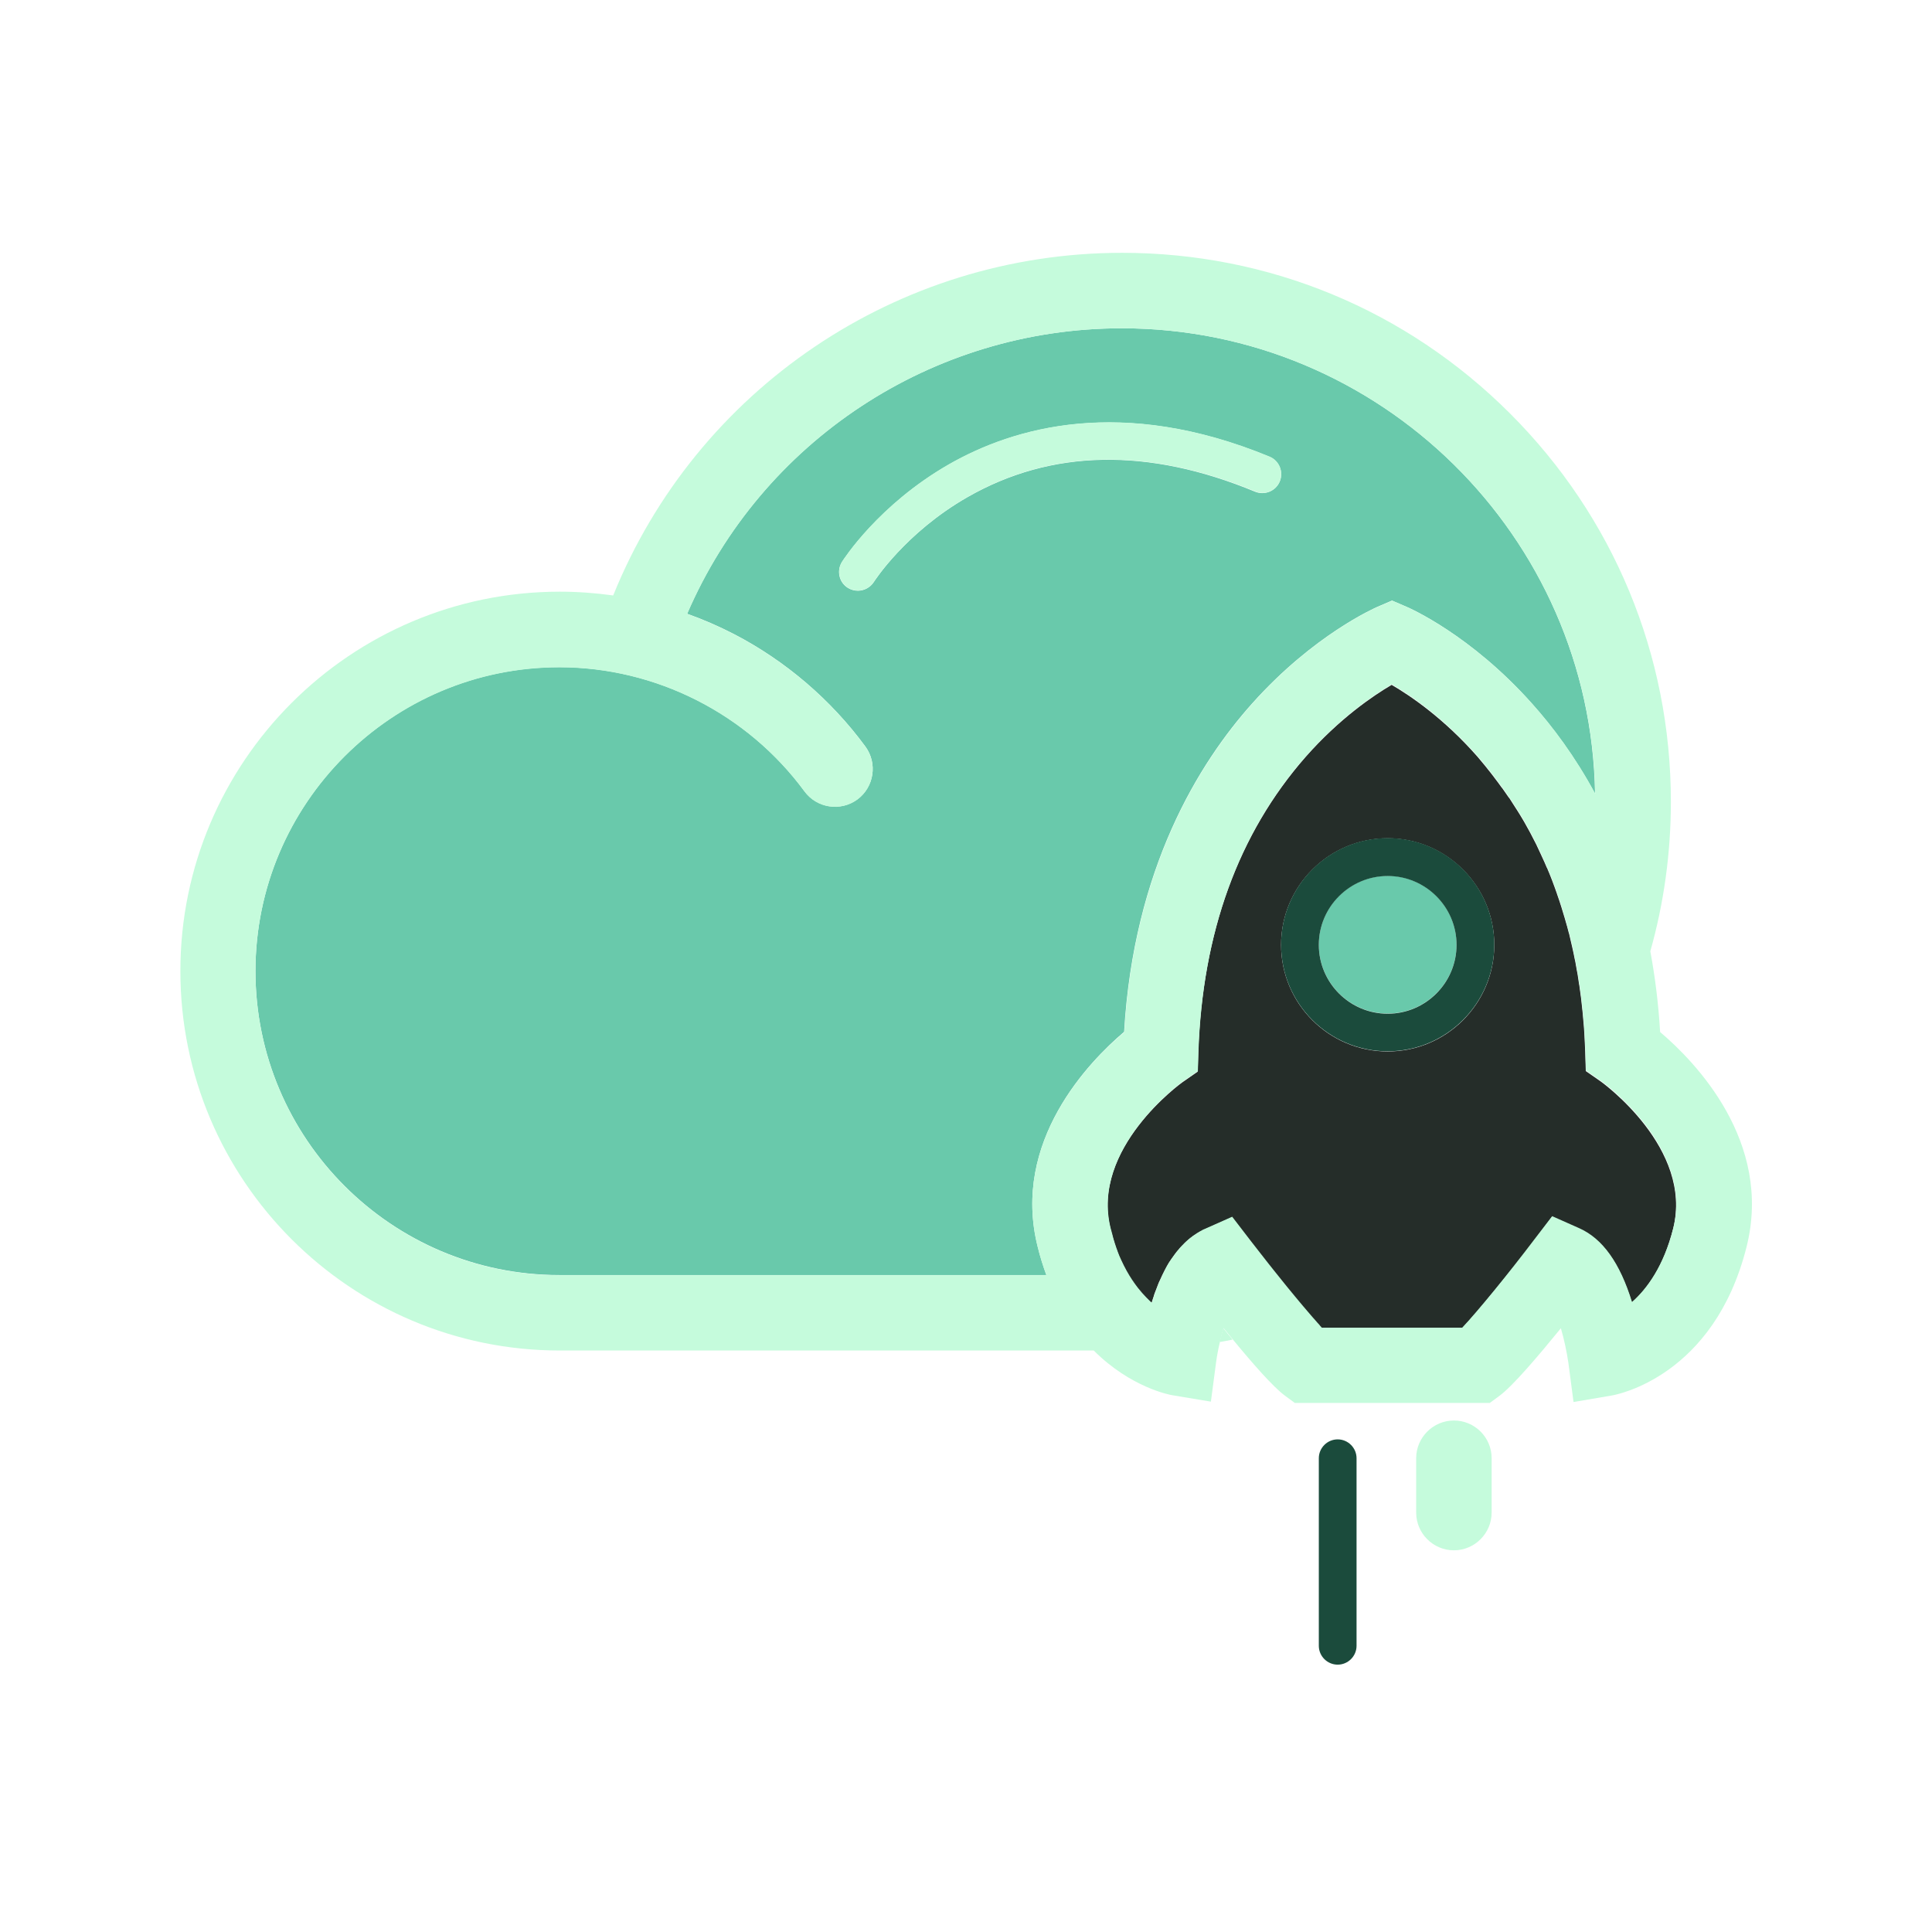
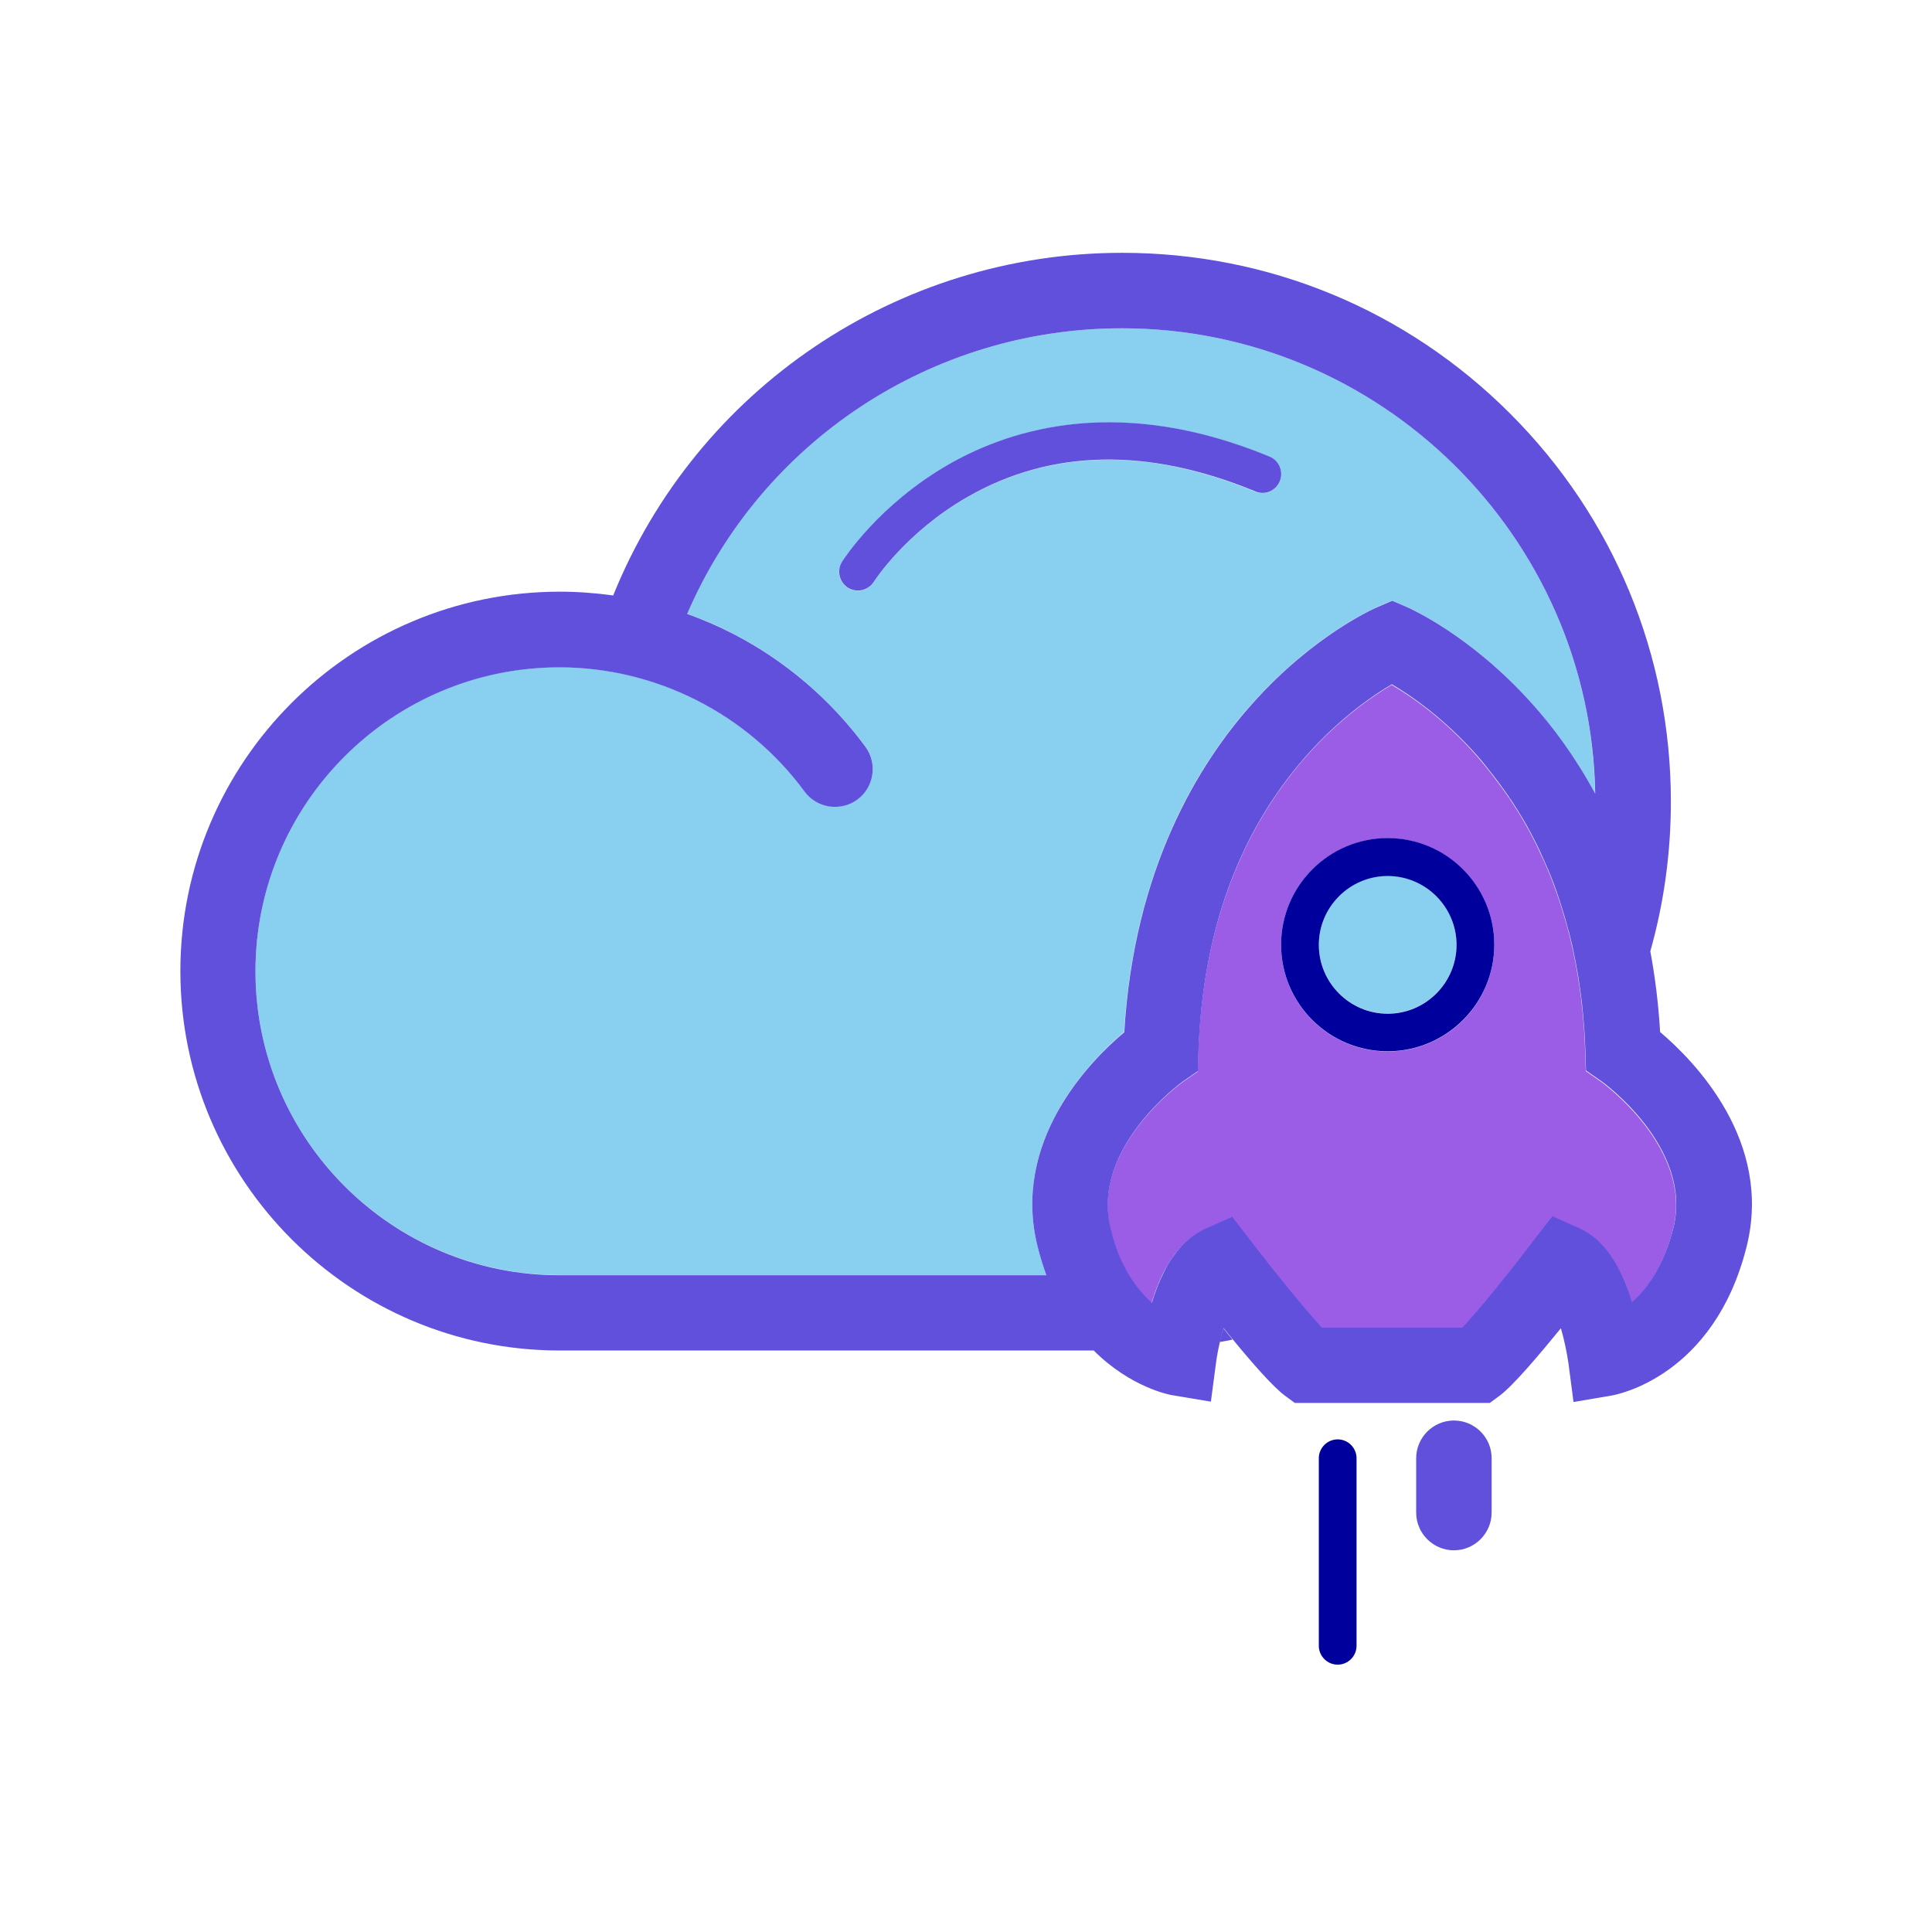
<svg xmlns="http://www.w3.org/2000/svg" width="800px" height="800px" viewBox="0 0 1024 1024" class="icon" version="1.1">
-   <path d="M822.8 466.5c0.1 0.3 0.2 0.5 0.3 0.8-0.1-0.2-0.2-0.5-0.3-0.8zM593.4 665.2c0-0.1-0.1-0.2-0.1-0.3 0 0.1 0.1 0.2 0.1 0.3zM834.7 508c0.1 0.4 0.2 0.9 0.3 1.3-0.1-0.4-0.2-0.8-0.3-1.3zM820 459.5c0.1 0.3 0.2 0.6 0.4 0.8-0.2-0.2-0.3-0.5-0.4-0.8zM831.5 493.9c0.1 0.3 0.2 0.7 0.3 1-0.1-0.3-0.2-0.6-0.3-1zM817.1 453c0.2 0.4 0.4 0.9 0.6 1.3-0.2-0.4-0.4-0.9-0.6-1.3zM825.2 472.8c0.1 0.4 0.3 0.8 0.4 1.2-0.1-0.3-0.3-0.7-0.4-1.2zM594.7 668c0-0.1-0.1-0.1-0.1-0.2 0 0.1 0 0.2 0.1 0.2zM630.4 656.5c-0.3 0.2-0.5 0.5-0.8 0.7 0.2-0.3 0.5-0.5 0.8-0.7zM829.7 487c0.1 0.4 0.2 0.7 0.3 1.1-0.1-0.3-0.2-0.7-0.3-1.1zM791.6 410.8l0.9 1.2-0.9-1.2zM623.7 663.4c-0.8 1-1.6 2.2-2.4 3.3 0.8-1.2 1.6-2.3 2.4-3.3zM803.8 428.3c0.1 0.2 0.3 0.4 0.4 0.6-0.1-0.1-0.2-0.3-0.4-0.6zM621.3 666.8l-1.2 1.8 1.2-1.8zM799.9 422.2c0.3 0.5 0.6 1 1 1.4-0.4-0.4-0.7-0.9-1-1.4zM626.4 660.2c-0.3 0.4-0.7 0.7-1 1.1 0.3-0.3 0.7-0.7 1-1.1zM592.2 662.2c-0.1-0.2-0.1-0.3-0.2-0.5 0.1 0.2 0.2 0.3 0.2 0.5zM807.5 434.4c0.2 0.4 0.5 0.8 0.7 1.2-0.2-0.4-0.5-0.8-0.7-1.2zM613.5 682.3c-0.2 0.4-0.3 0.8-0.5 1.3 0.2-0.4 0.3-0.8 0.5-1.3zM814.4 447.2zM810.7 440.2c0.2 0.4 0.5 0.9 0.7 1.3-0.2-0.5-0.5-0.9-0.7-1.3zM624.9 662c-0.4 0.4-0.7 0.9-1.1 1.3 0.4-0.5 0.7-0.9 1.1-1.3zM607.9 687.7l-0.2-0.2 0.2 0.2zM699.6 702.5c-0.1-0.1-0.2-0.2-0.2-0.3 0 0.2 0.1 0.2 0.2 0.3zM632.2 655c-0.2 0.2-0.4 0.3-0.6 0.5 0.2-0.1 0.4-0.3 0.6-0.5zM627.2 659.4l1.4-1.4-1.4 1.4zM610.7 690.4c-0.5-0.4-1-0.9-1.5-1.4 0.5 0.5 1 0.9 1.5 1.4zM846 571.5l-5.4-3.8 8.2 5.7zM615.1 678.5c-0.3 0.6-0.5 1.2-0.8 1.8 0.3-0.6 0.5-1.2 0.8-1.8zM698.2 701.1zM590 655.7c-0.1-0.3-0.2-0.5-0.2-0.8 0.1 0.2 0.2 0.5 0.2 0.8zM616.7 674.9c1.1-2.2 2.2-4.2 3.3-6.2-1.7 2.9-3.4 6-4.9 9.5 0.5-1.1 1.1-2.2 1.6-3.3zM787.4 405.7c0.4 0.5 0.7 0.9 1.1 1.4-0.3-0.5-0.7-1-1.1-1.4zM591.1 659c-0.1-0.2-0.2-0.4-0.2-0.7 0.1 0.3 0.1 0.5 0.2 0.7zM838.1 529zM839.9 548.9c0 0.7 0.1 1.3 0.1 2 0-0.6-0.1-1.3-0.1-2zM634.6 653.5c-0.2 0.1-0.4 0.2-0.6 0.4 0.2-0.2 0.4-0.3 0.6-0.4zM835.9 514.4l0.3 1.5-0.3-1.5zM612 686.3c-0.1 0.2-0.2 0.5-0.2 0.7 0.1-0.2 0.2-0.5 0.2-0.7zM837 521.2c0.1 0.4 0.1 0.7 0.2 1.1-0.1-0.3-0.1-0.7-0.2-1.1zM839.4 542c0.1 0.7 0.1 1.5 0.2 2.2-0.1-0.7-0.2-1.4-0.2-2.2zM796.2 417c0.2 0.3 0.4 0.6 0.7 0.9-0.2-0.2-0.4-0.6-0.7-0.9zM595.9 670.7zM636.6 652.3l-0.6 0.3 0.6-0.3zM838.8 535.4c0.1 0.6 0.1 1.2 0.2 1.9-0.1-0.6-0.1-1.3-0.2-1.9z" fill="#69c9ab" />
-   <path d="M822.6 644.9l14.4 6.4c12.4 5.5 21.5 18.3 27.9 39.1 8-7.1 16.9-19.1 21.9-39.2 10.7-42.6-37.6-77.4-38.1-77.8l-8.2-5.7-0.3-10c-0.1-2.3-0.2-4.5-0.3-6.7 0-0.7-0.1-1.4-0.1-2-0.1-1.6-0.2-3.1-0.3-4.7-0.1-0.7-0.1-1.5-0.2-2.2-0.1-1.6-0.3-3.2-0.4-4.7-0.1-0.6-0.1-1.2-0.2-1.9-0.2-2.2-0.5-4.3-0.7-6.4l-0.9-6.6c-0.1-0.4-0.1-0.7-0.2-1.1-0.3-1.8-0.5-3.6-0.8-5.3l-0.3-1.5-0.9-5.1c-0.1-0.4-0.2-0.9-0.3-1.3-0.4-2.1-0.8-4.1-1.3-6.2-0.5-2.3-1.1-4.6-1.6-6.9-0.1-0.3-0.2-0.7-0.3-1-0.5-2-1-3.9-1.6-5.8-0.1-0.4-0.2-0.7-0.3-1.1-1.3-4.4-2.6-8.7-4.1-12.9-0.1-0.4-0.3-0.8-0.4-1.2-0.7-1.9-1.3-3.7-2-5.5-0.1-0.3-0.2-0.5-0.3-0.8-0.8-2.1-1.6-4.1-2.5-6.2-0.1-0.3-0.2-0.6-0.4-0.8-0.7-1.7-1.5-3.5-2.3-5.2-0.2-0.4-0.4-0.9-0.6-1.3-0.9-1.9-1.8-3.9-2.7-5.8-1-1.9-2-3.9-3-5.8-0.2-0.4-0.5-0.9-0.7-1.3-0.8-1.5-1.7-3-2.5-4.5-0.2-0.4-0.5-0.8-0.7-1.2-1.1-1.8-2.1-3.6-3.3-5.4-0.1-0.2-0.3-0.4-0.4-0.6-1-1.6-2-3.1-3-4.7-0.3-0.5-0.6-1-1-1.4-1-1.4-2-2.9-3-4.3-0.2-0.3-0.4-0.6-0.7-0.9-1.2-1.7-2.4-3.3-3.7-5l-0.9-1.2c-1-1.3-2-2.6-3-3.8-0.4-0.5-0.7-0.9-1.1-1.4-1.3-1.6-2.7-3.2-4-4.8-17.8-20.3-35.6-32.4-45.6-38.2-9.9 5.8-27.7 17.9-45.6 38.2-35.6 40.6-54.8 93.3-56.9 156.8l-0.3 10-8.2 5.7c-0.4 0.3-48.8 35.1-38 77.7 0.3 1.3 0.7 2.5 1 3.7 0.1 0.3 0.2 0.5 0.2 0.8 0.3 0.9 0.5 1.8 0.8 2.7 0.1 0.2 0.2 0.4 0.2 0.7l0.9 2.7c0.1 0.2 0.1 0.3 0.2 0.5 0.3 0.9 0.7 1.8 1 2.7 0 0.1 0.1 0.2 0.1 0.3l1.2 2.7c0 0.1 0.1 0.1 0.1 0.2 0.4 0.9 0.8 1.8 1.3 2.7 0.9 1.8 1.9 3.5 2.8 5.1 2.9 4.7 5.9 8.5 8.9 11.6l0.2 0.2 1.3 1.3c0.5 0.5 1 0.9 1.5 1.4 0.4-1.1 0.7-2.3 1.1-3.4 0.1-0.2 0.2-0.5 0.2-0.7 0.3-0.9 0.6-1.8 1-2.7 0.2-0.4 0.3-0.9 0.5-1.3 0.3-0.7 0.5-1.4 0.8-2.1 0.2-0.6 0.5-1.2 0.8-1.8 0-0.1 0.1-0.1 0.1-0.2 1.5-3.5 3.2-6.7 4.9-9.5l0.1-0.1 1.2-1.8 0.1-0.1c0.8-1.2 1.6-2.3 2.4-3.3l0.1-0.1c0.3-0.4 0.7-0.9 1.1-1.3 0.2-0.2 0.4-0.4 0.5-0.6 0.3-0.4 0.7-0.8 1-1.1l0.8-0.8c0.5-0.5 0.9-1 1.4-1.4 0.3-0.3 0.6-0.6 1-0.9 0.3-0.2 0.5-0.5 0.8-0.7l1.2-0.9c0.2-0.2 0.4-0.3 0.6-0.5l1.8-1.2c0.2-0.1 0.4-0.2 0.6-0.4l1.5-0.9 0.6-0.3c0.7-0.4 1.3-0.7 2-1l14.4-6.4 9.6 12.5c1.9 2.4 3.8 4.9 5.8 7.4 9.5 12.1 19.7 24.7 27.1 33.2 1 1.1 1.9 2.1 2.7 3.1 0.4 0.4 0.7 0.8 1.1 1.2 0.1 0.1 0.2 0.2 0.2 0.3 0.4 0.4 0.7 0.8 1 1.1H775c8.3-8.8 24.7-29 38-46.3l9.6-12.8z m-87.1-87.6c-31.2 0-56.5-25.4-56.5-56.5 0-31.2 25.4-56.5 56.5-56.5s56.5 25.4 56.5 56.5-25.3 56.5-56.5 56.5z" fill="#252d29" />
-   <path d="M663.8 372.7c32.5-36.3 64.8-50.4 66.1-51l7.9-3.4 7.9 3.4c1.4 0.6 33.7 14.7 66.1 51 11 12.3 22.9 28.1 33.6 47.9C843.2 284.3 731.5 174 594.6 174c-100.8 0-191 60-230.4 151.3 8.5 3 16.7 6.6 24.7 10.7 27.4 14.2 51.5 34.8 69.8 59.7 6.5 8.9 4.6 21.4-4.3 28-8.9 6.5-21.4 4.6-28-4.3-30.3-41.2-78.9-65.8-129.9-65.8-88.9 0-161.1 72.3-161.1 161.1 0 88.9 72.3 161.1 161.1 161.1h258.1c-1.7-4.7-3.3-9.6-4.6-15-14.1-55.9 27.5-98.4 45.8-113.9 5.1-86.6 39.5-142.4 68-174.2z m-151-109.2c-33 18.9-49.4 44.6-49.6 44.9-1.9 3-5.2 4.7-8.5 4.7-1.8 0-3.7-0.5-5.3-1.5-4.7-2.9-6.1-9.1-3.1-13.8 0.8-1.2 19.3-30.2 56.6-51.6 34.4-19.7 91.8-36.4 170-4.1 5.1 2.1 7.5 8 5.4 13.1-2.1 5.1-8 7.5-13.1 5.4-56.7-23.5-108-22.5-152.4 2.9z" fill="#69c9ab" />
-   <path d="M646.5 711.3c2.3-0.4 4.6-0.8 6.8-1.3-1.7-2-3.3-4-4.9-6-0.7 2.3-1.4 4.8-1.9 7.3z" fill="#c5fbdc" />
-   <path d="M827.3 704c1.7 5.8 3.1 12.4 4 18.5l2.7 20.6 20.5-3.5c2.2-0.4 53.9-9.9 71.2-78.7 14.1-55.9-27.5-98.4-45.8-113.9-0.9-15.2-2.7-29.4-5.2-42.8 7.2-25.5 10.9-52.1 10.9-79.3 0-77.7-30.3-150.8-85.2-205.7-55-55-128-85.2-205.7-85.2-119.1 0-225.5 72.3-269.7 181.6-9.4-1.3-18.9-2-28.3-2-110.9 0-201.1 90.2-201.1 201.1s90.2 201.1 201.1 201.1h283c19.6 19.6 40.3 23.5 41.7 23.7l20.4 3.4 2.7-20.5c0.5-3.7 1.2-7.5 2.1-11.2 0.6-2.5 1.2-5 1.9-7.3 1.6 2 3.3 4 4.9 6 10.5 12.8 21.4 25.2 27.6 29.8l5.3 3.9h103.3l5.3-3.9c7-5.2 20.5-21.1 32.4-35.7zM550 660.9c1.3 5.3 2.9 10.3 4.6 15H296.5c-88.9 0-161.1-72.3-161.1-161.1 0-88.9 72.3-161.1 161.1-161.1 51.1 0 99.6 24.6 129.9 65.8 6.5 8.9 19.1 10.8 28 4.3 8.9-6.5 10.8-19.1 4.3-28-18.3-24.9-42.4-45.5-69.8-59.7-8-4.1-16.2-7.7-24.7-10.7C403.6 234 493.8 174 594.6 174c136.9 0 248.6 110.3 250.9 246.7-10.7-19.8-22.6-35.7-33.6-47.9-32.5-36.3-64.8-50.4-66.1-51l-7.9-3.4-7.9 3.4c-1.4 0.6-33.7 14.7-66.1 51-28.5 31.8-62.9 87.6-68 174.3-18.4 15.4-60 57.9-45.9 113.8z m225 42.8h-74.4c-0.3-0.4-0.7-0.7-1-1.1-0.1-0.1-0.2-0.2-0.2-0.3-0.4-0.4-0.7-0.8-1.1-1.2-8.8-9.8-23.5-27.9-35.6-43.7l-9.6-12.5-14.4 6.4c-0.7 0.3-1.4 0.6-2 1l-0.6 0.3-1.5 0.9c-0.2 0.1-0.4 0.2-0.6 0.4l-1.8 1.2c-0.2 0.2-0.4 0.3-0.6 0.5l-1.2 0.9c-0.3 0.2-0.5 0.5-0.8 0.7-0.3 0.3-0.6 0.6-1 0.9-0.5 0.5-1 0.9-1.4 1.4l-0.8 0.8c-0.3 0.4-0.7 0.7-1 1.1-0.2 0.2-0.4 0.4-0.5 0.6-0.4 0.4-0.7 0.9-1.1 1.3l-0.1 0.1-2.4 3.3-0.1 0.1-1.2 1.8-0.1 0.1c-1.2 1.9-2.3 4-3.3 6.2-0.5 1.1-1 2.2-1.6 3.4 0 0.1-0.1 0.1-0.1 0.2-0.3 0.6-0.5 1.2-0.8 1.8-0.3 0.7-0.6 1.4-0.8 2.1-0.2 0.4-0.3 0.8-0.5 1.3-0.3 0.9-0.7 1.8-1 2.7-0.1 0.2-0.2 0.5-0.2 0.7-0.4 1.1-0.7 2.2-1.1 3.4-0.5-0.4-1-0.9-1.5-1.4l-1.3-1.3-0.2-0.2c-4-4.1-8.2-9.6-11.8-16.8-0.4-0.9-0.9-1.8-1.3-2.7 0-0.1-0.1-0.1-0.1-0.2l-1.2-2.7c0-0.1-0.1-0.2-0.1-0.3-0.4-0.9-0.7-1.8-1-2.7-0.1-0.2-0.1-0.3-0.2-0.5l-0.9-2.7c-0.1-0.2-0.2-0.4-0.2-0.7-0.3-0.9-0.6-1.8-0.8-2.7-0.1-0.3-0.2-0.5-0.2-0.8-0.3-1.2-0.7-2.4-1-3.7-10.7-42.6 37.6-77.4 38-77.7l8.2-5.7 0.3-10c2.1-63.5 21.2-116.2 56.9-156.8 17.9-20.3 35.7-32.4 45.6-38.2 9.9 5.8 27.7 17.9 45.6 38.2 1.4 1.6 2.7 3.2 4 4.8 0.4 0.5 0.7 0.9 1.1 1.4 1 1.3 2 2.5 3 3.8l0.9 1.2c1.3 1.6 2.5 3.3 3.7 5 0.2 0.3 0.4 0.6 0.7 0.9 1 1.4 2 2.8 3 4.3 0.3 0.5 0.6 1 1 1.4 1 1.5 2 3.1 3 4.7 0.1 0.2 0.3 0.4 0.4 0.6l3.3 5.4c0.2 0.4 0.5 0.8 0.7 1.2 0.9 1.5 1.7 3 2.5 4.5 0.2 0.4 0.5 0.9 0.7 1.3 1 1.9 2 3.8 3 5.8 0.9 1.9 1.9 3.8 2.7 5.8 0.2 0.4 0.4 0.9 0.6 1.3 0.8 1.7 1.5 3.4 2.3 5.2 0.1 0.3 0.2 0.6 0.4 0.8 0.9 2 1.7 4.1 2.5 6.2 0.1 0.3 0.2 0.5 0.3 0.8 0.7 1.8 1.4 3.7 2 5.5 0.1 0.4 0.3 0.8 0.4 1.2 1.5 4.2 2.8 8.6 4.1 12.9 0.1 0.4 0.2 0.7 0.3 1.1 0.5 1.9 1.1 3.9 1.6 5.8 0.1 0.3 0.2 0.7 0.3 1 1.1 4.3 2.1 8.7 2.9 13.1 0.1 0.4 0.2 0.9 0.3 1.3l0.9 5.1 0.3 1.5c0.3 1.8 0.6 3.5 0.8 5.3 0.1 0.4 0.1 0.7 0.2 1.1l0.9 6.6c0.3 2.1 0.5 4.3 0.7 6.4 0.1 0.6 0.1 1.2 0.2 1.9 0.1 1.6 0.3 3.1 0.4 4.7 0.1 0.7 0.1 1.5 0.2 2.2 0.1 1.6 0.2 3.1 0.3 4.7 0 0.7 0.1 1.3 0.1 2 0.1 2.2 0.2 4.5 0.3 6.7l0.3 10 5.5 3.8 2.7 1.9c0.5 0.3 48.8 35.1 38.1 77.8C881.8 671 873 683 865 690.1c-6.4-20.8-15.6-33.6-27.9-39.1l-14.4-6.4-9.6 12.5c-13.3 17.6-29.8 37.8-38.1 46.6z" fill="#c5fbdc" />
-   <path d="M613 683.6c-0.3 0.9-0.7 1.8-1 2.7 0.4-0.9 0.7-1.8 1-2.7zM614.3 680.3c-0.3 0.7-0.6 1.4-0.8 2.1 0.3-0.8 0.5-1.5 0.8-2.1zM611.8 687c-0.4 1.1-0.7 2.2-1.1 3.4 0.4-1.2 0.7-2.3 1.1-3.4zM699.3 702.3c-0.4-0.4-0.7-0.8-1.1-1.2 0.4 0.4 0.8 0.8 1.1 1.2zM634 653.8l-1.8 1.2 1.8-1.2zM631.5 655.5l-1.2 0.9c0.5-0.3 0.9-0.6 1.2-0.9zM629.6 657.1c-0.3 0.3-0.6 0.6-1 0.9 0.3-0.3 0.7-0.6 1-0.9zM636 652.6l-1.5 0.9 1.5-0.9zM638.6 651.3c-0.7 0.3-1.4 0.6-2 1 0.7-0.4 1.4-0.7 2-1zM700.6 703.7c-0.3-0.4-0.7-0.7-1-1.1 0.3 0.3 0.7 0.7 1 1.1zM615.1 678.3c0 0.1-0.1 0.1-0.1 0.2 0.1-0.1 0.1-0.1 0.1-0.2zM627.2 659.4l-0.8 0.8 0.8-0.8zM621.4 666.7l-0.1 0.1s0-0.1 0.1-0.1zM620.1 668.6l-0.1 0.1c0.1 0 0.1 0 0.1-0.1zM623.8 663.3l-0.1 0.1 0.1-0.1zM625.4 661.3c-0.2 0.2-0.4 0.4-0.5 0.6 0.2-0.1 0.3-0.4 0.5-0.6zM817.7 454.3c0.8 1.7 1.5 3.4 2.3 5.2-0.7-1.7-1.5-3.5-2.3-5.2zM814.4 447.2c0.9 1.9 1.9 3.8 2.7 5.8-0.9-1.9-1.8-3.9-2.7-5.8zM830 488.1c0.5 1.9 1.1 3.9 1.6 5.8-0.6-1.9-1.1-3.8-1.6-5.8zM836.2 515.9c0.3 1.8 0.6 3.5 0.8 5.3-0.2-1.7-0.5-3.5-0.8-5.3zM823.1 467.3zM825.6 474.1c1.5 4.2 2.8 8.6 4.1 12.9-1.3-4.4-2.6-8.7-4.1-12.9zM820.4 460.3c0.9 2 1.7 4.1 2.5 6.2-0.9-2-1.7-4.1-2.5-6.2zM837.2 522.4l0.9 6.6-0.9-6.6zM835 509.3l0.9 5.1-0.9-5.1zM595.9 670.7c3.6 7.1 7.7 12.6 11.8 16.8-3-3.1-6.1-6.9-8.9-11.6-1-1.6-1.9-3.3-2.9-5.2z" fill="#c5fbdc" />
-   <path d="M668.4 664.8c-2-2.5-3.9-5-5.8-7.4 12.1 15.7 26.8 33.9 35.6 43.7-0.9-0.9-1.8-2-2.7-3.1-7.4-8.5-17.6-21-27.1-33.2zM834.7 508c-0.9-4.4-1.9-8.8-2.9-13.1 0.6 2.3 1.1 4.6 1.6 6.9 0.5 2.1 0.9 4.2 1.3 6.2zM839 537.3c0.1 1.6 0.3 3.1 0.4 4.7-0.1-1.6-0.3-3.1-0.4-4.7zM838.1 529c0.3 2.1 0.5 4.3 0.7 6.4-0.2-2.1-0.5-4.3-0.7-6.4zM839.6 544.2c0.1 1.6 0.2 3.1 0.3 4.7-0.1-1.5-0.2-3.1-0.3-4.7zM840 551c0.1 2.2 0.2 4.5 0.3 6.7-0.1-2.3-0.2-4.5-0.3-6.7zM590.9 658.4c-0.3-0.9-0.6-1.8-0.8-2.7 0.2 0.9 0.5 1.8 0.8 2.7zM592 661.7l-0.9-2.7c0.3 1 0.6 1.9 0.9 2.7zM609.2 689l-1.3-1.3 1.3 1.3zM589.8 654.9c-0.3-1.2-0.7-2.4-1-3.7 0.3 1.2 0.6 2.5 1 3.7zM595.9 670.7c-0.4-0.9-0.9-1.8-1.3-2.7 0.5 1 0.9 1.8 1.3 2.7zM783.4 400.9c1.4 1.6 2.7 3.2 4 4.8-1.3-1.6-2.6-3.2-4-4.8zM593.3 664.9c-0.4-0.9-0.7-1.8-1-2.7 0.3 0.9 0.6 1.8 1 2.7zM594.6 667.9l-1.2-2.7 1.2 2.7zM788.6 407c1 1.3 2 2.5 3 3.8-1-1.2-2-2.5-3-3.8zM804.2 429l3.3 5.4-3.3-5.4zM800.8 423.7c1 1.5 2 3.1 3 4.7-1-1.6-2-3.2-3-4.7zM808.2 435.7c0.9 1.5 1.7 3 2.5 4.5-0.8-1.6-1.6-3.1-2.5-4.5zM811.4 441.5zM792.5 412c1.3 1.6 2.5 3.3 3.7 5-1.2-1.6-2.4-3.3-3.7-5zM796.9 418c1 1.4 2 2.8 3 4.3-1-1.5-2-2.9-3-4.3z" fill="#c5fbdc" />
-   <path d="M735.5 464.2c-20.1 0-36.5 16.4-36.5 36.5s16.4 36.5 36.5 36.5 36.5-16.4 36.5-36.5-16.4-36.5-36.5-36.5z" fill="#69c9ab" />
-   <path d="M735.5 444.2c-31.2 0-56.5 25.4-56.5 56.5 0 31.2 25.4 56.5 56.5 56.5s56.5-25.4 56.5-56.5-25.3-56.5-56.5-56.5z m0 93.1c-20.1 0-36.5-16.4-36.5-36.5s16.4-36.5 36.5-36.5 36.5 16.4 36.5 36.5-16.4 36.5-36.5 36.5zM709 762.9c-5.5 0-10 4.5-10 10v99.4c0 5.5 4.5 10 10 10s10-4.5 10-10v-99.4c0-5.5-4.5-10-10-10z" fill="#1b4b3c" />
-   <path d="M770.6 752.9c-11 0-20 9-20 20v28.8c0 11 9 20 20 20s20-9 20-20v-28.8c0-11.1-9-20-20-20zM678.3 255.1c2.1-5.1-0.3-11-5.4-13.1-78.2-32.3-135.6-15.6-170 4.1-37.3 21.4-55.8 50.4-56.6 51.6-2.9 4.7-1.5 10.8 3.1 13.8 1.7 1 3.5 1.5 5.3 1.5 3.3 0 6.6-1.7 8.5-4.7 0.2-0.3 16.6-26 49.6-44.9 44.3-25.4 95.6-26.4 152.4-3 5.1 2.3 11-0.2 13.1-5.3z" fill="#c5fbdc" />
+   <path d="M822.8 466.5c0.1 0.3 0.2 0.5 0.3 0.8-0.1-0.2-0.2-0.5-0.3-0.8zM593.4 665.2c0-0.1-0.1-0.2-0.1-0.3 0 0.1 0.1 0.2 0.1 0.3zM834.7 508c0.1 0.4 0.2 0.9 0.3 1.3-0.1-0.4-0.2-0.8-0.3-1.3zM820 459.5c0.1 0.3 0.2 0.6 0.4 0.8-0.2-0.2-0.3-0.5-0.4-0.8zM831.5 493.9c0.1 0.3 0.2 0.7 0.3 1-0.1-0.3-0.2-0.6-0.3-1zM817.1 453c0.2 0.4 0.4 0.9 0.6 1.3-0.2-0.4-0.4-0.9-0.6-1.3zM825.2 472.8c0.1 0.4 0.3 0.8 0.4 1.2-0.1-0.3-0.3-0.7-0.4-1.2zM594.7 668c0-0.1-0.1-0.1-0.1-0.2 0 0.1 0 0.2 0.1 0.2zM630.4 656.5c-0.3 0.2-0.5 0.5-0.8 0.7 0.2-0.3 0.5-0.5 0.8-0.7zM829.7 487c0.1 0.4 0.2 0.7 0.3 1.1-0.1-0.3-0.2-0.7-0.3-1.1zM791.6 410.8l0.9 1.2-0.9-1.2zM623.7 663.4c-0.8 1-1.6 2.2-2.4 3.3 0.8-1.2 1.6-2.3 2.4-3.3zM803.8 428.3c0.1 0.2 0.3 0.4 0.4 0.6-0.1-0.1-0.2-0.3-0.4-0.6zM621.3 666.8l-1.2 1.8 1.2-1.8zM799.9 422.2c0.3 0.5 0.6 1 1 1.4-0.4-0.4-0.7-0.9-1-1.4zM626.4 660.2c-0.3 0.4-0.7 0.7-1 1.1 0.3-0.3 0.7-0.7 1-1.1zM592.2 662.2c-0.1-0.2-0.1-0.3-0.2-0.5 0.1 0.2 0.2 0.3 0.2 0.5zM807.5 434.4c0.2 0.4 0.5 0.8 0.7 1.2-0.2-0.4-0.5-0.8-0.7-1.2zM613.5 682.3c-0.2 0.4-0.3 0.8-0.5 1.3 0.2-0.4 0.3-0.8 0.5-1.3zM814.4 447.2zM810.7 440.2c0.2 0.4 0.5 0.9 0.7 1.3-0.2-0.5-0.5-0.9-0.7-1.3zM624.9 662c-0.4 0.4-0.7 0.9-1.1 1.3 0.4-0.5 0.7-0.9 1.1-1.3zM607.9 687.7l-0.2-0.2 0.2 0.2zM699.6 702.5c-0.1-0.1-0.2-0.2-0.2-0.3 0 0.2 0.1 0.2 0.2 0.3zM632.2 655c-0.2 0.2-0.4 0.3-0.6 0.5 0.2-0.1 0.4-0.3 0.6-0.5zM627.2 659.4l1.4-1.4-1.4 1.4zM610.7 690.4c-0.5-0.4-1-0.9-1.5-1.4 0.5 0.5 1 0.9 1.5 1.4zM846 571.5l-5.4-3.8 8.2 5.7zM615.1 678.5c-0.3 0.6-0.5 1.2-0.8 1.8 0.3-0.6 0.5-1.2 0.8-1.8zM698.2 701.1zM590 655.7c-0.1-0.3-0.2-0.5-0.2-0.8 0.1 0.2 0.2 0.5 0.2 0.8zM616.7 674.9c1.1-2.2 2.2-4.2 3.3-6.2-1.7 2.9-3.4 6-4.9 9.5 0.5-1.1 1.1-2.2 1.6-3.3zM787.4 405.7c0.4 0.5 0.7 0.9 1.1 1.4-0.3-0.5-0.7-1-1.1-1.4zM591.1 659c-0.1-0.2-0.2-0.4-0.2-0.7 0.1 0.3 0.1 0.5 0.2 0.7zM838.1 529zM839.9 548.9c0 0.7 0.1 1.3 0.1 2 0-0.6-0.1-1.3-0.1-2zM634.6 653.5c-0.2 0.1-0.4 0.2-0.6 0.4 0.2-0.2 0.4-0.3 0.6-0.4zM835.9 514.4l0.3 1.5-0.3-1.5zM612 686.3c-0.1 0.2-0.2 0.5-0.2 0.7 0.1-0.2 0.2-0.5 0.2-0.7zM837 521.2c0.1 0.4 0.1 0.7 0.2 1.1-0.1-0.3-0.1-0.7-0.2-1.1zM839.4 542c0.1 0.7 0.1 1.5 0.2 2.2-0.1-0.7-0.2-1.4-0.2-2.2zM796.2 417c0.2 0.3 0.4 0.6 0.7 0.9-0.2-0.2-0.4-0.6-0.7-0.9zM595.9 670.7zM636.6 652.3l-0.6 0.3 0.6-0.3zM838.8 535.4c0.1 0.6 0.1 1.2 0.2 1.9-0.1-0.6-0.1-1.3-0.2-1.9z" fill="#89cff0" />
+   <path d="M822.6 644.9l14.4 6.4c12.4 5.5 21.5 18.3 27.9 39.1 8-7.1 16.9-19.1 21.9-39.2 10.7-42.6-37.6-77.4-38.1-77.8l-8.2-5.7-0.3-10c-0.1-2.3-0.2-4.5-0.3-6.7 0-0.7-0.1-1.4-0.1-2-0.1-1.6-0.2-3.1-0.3-4.7-0.1-0.7-0.1-1.5-0.2-2.2-0.1-1.6-0.3-3.2-0.4-4.7-0.1-0.6-0.1-1.2-0.2-1.9-0.2-2.2-0.5-4.3-0.7-6.4l-0.9-6.6c-0.1-0.4-0.1-0.7-0.2-1.1-0.3-1.8-0.5-3.6-0.8-5.3l-0.3-1.5-0.9-5.1c-0.1-0.4-0.2-0.9-0.3-1.3-0.4-2.1-0.8-4.1-1.3-6.2-0.5-2.3-1.1-4.6-1.6-6.9-0.1-0.3-0.2-0.7-0.3-1-0.5-2-1-3.9-1.6-5.8-0.1-0.4-0.2-0.7-0.3-1.1-1.3-4.4-2.6-8.7-4.1-12.9-0.1-0.4-0.3-0.8-0.4-1.2-0.7-1.9-1.3-3.7-2-5.5-0.1-0.3-0.2-0.5-0.3-0.8-0.8-2.1-1.6-4.1-2.5-6.2-0.1-0.3-0.2-0.6-0.4-0.8-0.7-1.7-1.5-3.5-2.3-5.2-0.2-0.4-0.4-0.9-0.6-1.3-0.9-1.9-1.8-3.9-2.7-5.8-1-1.9-2-3.9-3-5.8-0.2-0.4-0.5-0.9-0.7-1.3-0.8-1.5-1.7-3-2.5-4.5-0.2-0.4-0.5-0.8-0.7-1.2-1.1-1.8-2.1-3.6-3.3-5.4-0.1-0.2-0.3-0.4-0.4-0.6-1-1.6-2-3.1-3-4.7-0.3-0.5-0.6-1-1-1.4-1-1.4-2-2.9-3-4.3-0.2-0.3-0.4-0.6-0.7-0.9-1.2-1.7-2.4-3.3-3.7-5l-0.9-1.2c-1-1.3-2-2.6-3-3.8-0.4-0.5-0.7-0.9-1.1-1.4-1.3-1.6-2.7-3.2-4-4.8-17.8-20.3-35.6-32.4-45.6-38.2-9.9 5.8-27.7 17.9-45.6 38.2-35.6 40.6-54.8 93.3-56.9 156.8l-0.3 10-8.2 5.7c-0.4 0.3-48.8 35.1-38 77.7 0.3 1.3 0.7 2.5 1 3.7 0.1 0.3 0.2 0.5 0.2 0.8 0.3 0.9 0.5 1.8 0.8 2.7 0.1 0.2 0.2 0.4 0.2 0.7l0.9 2.7c0.1 0.2 0.1 0.3 0.2 0.5 0.3 0.9 0.7 1.8 1 2.7 0 0.1 0.1 0.2 0.1 0.3l1.2 2.7c0 0.1 0.1 0.1 0.1 0.2 0.4 0.9 0.8 1.8 1.3 2.7 0.9 1.8 1.9 3.5 2.8 5.1 2.9 4.7 5.9 8.5 8.9 11.6l0.2 0.2 1.3 1.3c0.5 0.5 1 0.9 1.5 1.4 0.4-1.1 0.7-2.3 1.1-3.4 0.1-0.2 0.2-0.5 0.2-0.7 0.3-0.9 0.6-1.8 1-2.7 0.2-0.4 0.3-0.9 0.5-1.3 0.3-0.7 0.5-1.4 0.8-2.1 0.2-0.6 0.5-1.2 0.8-1.8 0-0.1 0.1-0.1 0.1-0.2 1.5-3.5 3.2-6.7 4.9-9.5l0.1-0.1 1.2-1.8 0.1-0.1c0.8-1.2 1.6-2.3 2.4-3.3l0.1-0.1c0.3-0.4 0.7-0.9 1.1-1.3 0.2-0.2 0.4-0.4 0.5-0.6 0.3-0.4 0.7-0.8 1-1.1l0.8-0.8c0.5-0.5 0.9-1 1.4-1.4 0.3-0.3 0.6-0.6 1-0.9 0.3-0.2 0.5-0.5 0.8-0.7l1.2-0.9c0.2-0.2 0.4-0.3 0.6-0.5l1.8-1.2c0.2-0.1 0.4-0.2 0.6-0.4l1.5-0.9 0.6-0.3c0.7-0.4 1.3-0.7 2-1l14.4-6.4 9.6 12.5c1.9 2.4 3.8 4.9 5.8 7.4 9.5 12.1 19.7 24.7 27.1 33.2 1 1.1 1.9 2.1 2.7 3.1 0.4 0.4 0.7 0.8 1.1 1.2 0.1 0.1 0.2 0.2 0.2 0.3 0.4 0.4 0.7 0.8 1 1.1H775c8.3-8.8 24.7-29 38-46.3l9.6-12.8z m-87.1-87.6c-31.2 0-56.5-25.4-56.5-56.5 0-31.2 25.4-56.5 56.5-56.5s56.5 25.4 56.5 56.5-25.3 56.5-56.5 56.5z" fill="#9b5de5" />
+   <path d="M663.8 372.7c32.5-36.3 64.8-50.4 66.1-51l7.9-3.4 7.9 3.4c1.4 0.6 33.7 14.7 66.1 51 11 12.3 22.9 28.1 33.6 47.9C843.2 284.3 731.5 174 594.6 174c-100.8 0-191 60-230.4 151.3 8.5 3 16.7 6.6 24.7 10.7 27.4 14.2 51.5 34.8 69.8 59.7 6.5 8.9 4.6 21.4-4.3 28-8.9 6.5-21.4 4.6-28-4.3-30.3-41.2-78.9-65.8-129.9-65.8-88.9 0-161.1 72.3-161.1 161.1 0 88.9 72.3 161.1 161.1 161.1h258.1c-1.7-4.7-3.3-9.6-4.6-15-14.1-55.9 27.5-98.4 45.8-113.9 5.1-86.6 39.5-142.4 68-174.2z m-151-109.2c-33 18.9-49.4 44.6-49.6 44.9-1.9 3-5.2 4.7-8.5 4.7-1.8 0-3.7-0.5-5.3-1.5-4.7-2.9-6.1-9.1-3.1-13.8 0.8-1.2 19.3-30.2 56.6-51.6 34.4-19.7 91.8-36.4 170-4.1 5.1 2.1 7.5 8 5.4 13.1-2.1 5.1-8 7.5-13.1 5.4-56.7-23.5-108-22.5-152.4 2.9z" fill="#89cff0" />
+   <path d="M646.5 711.3c2.3-0.4 4.6-0.8 6.8-1.3-1.7-2-3.3-4-4.9-6-0.7 2.3-1.4 4.8-1.9 7.3z" fill="#6050dc" />
+   <path d="M827.3 704c1.7 5.8 3.1 12.4 4 18.5l2.7 20.6 20.5-3.5c2.2-0.4 53.9-9.9 71.2-78.7 14.1-55.9-27.5-98.4-45.8-113.9-0.9-15.2-2.7-29.4-5.2-42.8 7.2-25.5 10.9-52.1 10.9-79.3 0-77.7-30.3-150.8-85.2-205.7-55-55-128-85.2-205.7-85.2-119.1 0-225.5 72.3-269.7 181.6-9.4-1.3-18.9-2-28.3-2-110.9 0-201.1 90.2-201.1 201.1s90.2 201.1 201.1 201.1h283c19.6 19.6 40.3 23.5 41.7 23.7l20.4 3.4 2.7-20.5c0.5-3.7 1.2-7.5 2.1-11.2 0.6-2.5 1.2-5 1.9-7.3 1.6 2 3.3 4 4.9 6 10.5 12.8 21.4 25.2 27.6 29.8l5.3 3.9h103.3l5.3-3.9c7-5.2 20.5-21.1 32.4-35.7zM550 660.9c1.3 5.3 2.9 10.3 4.6 15H296.5c-88.9 0-161.1-72.3-161.1-161.1 0-88.9 72.3-161.1 161.1-161.1 51.1 0 99.6 24.6 129.9 65.8 6.5 8.9 19.1 10.8 28 4.3 8.9-6.5 10.8-19.1 4.3-28-18.3-24.9-42.4-45.5-69.8-59.7-8-4.1-16.2-7.7-24.7-10.7C403.6 234 493.8 174 594.6 174c136.9 0 248.6 110.3 250.9 246.7-10.7-19.8-22.6-35.7-33.6-47.9-32.5-36.3-64.8-50.4-66.1-51l-7.9-3.4-7.9 3.4c-1.4 0.6-33.7 14.7-66.1 51-28.5 31.8-62.9 87.6-68 174.3-18.4 15.4-60 57.9-45.9 113.8z m225 42.8h-74.4c-0.3-0.4-0.7-0.7-1-1.1-0.1-0.1-0.2-0.2-0.2-0.3-0.4-0.4-0.7-0.8-1.1-1.2-8.8-9.8-23.5-27.9-35.6-43.7l-9.6-12.5-14.4 6.4c-0.7 0.3-1.4 0.6-2 1l-0.6 0.3-1.5 0.9c-0.2 0.1-0.4 0.2-0.6 0.4l-1.8 1.2c-0.2 0.2-0.4 0.3-0.6 0.5l-1.2 0.9c-0.3 0.2-0.5 0.5-0.8 0.7-0.3 0.3-0.6 0.6-1 0.9-0.5 0.5-1 0.9-1.4 1.4l-0.8 0.8c-0.3 0.4-0.7 0.7-1 1.1-0.2 0.2-0.4 0.4-0.5 0.6-0.4 0.4-0.7 0.9-1.1 1.3l-0.1 0.1-2.4 3.3-0.1 0.1-1.2 1.8-0.1 0.1c-1.2 1.9-2.3 4-3.3 6.2-0.5 1.1-1 2.2-1.6 3.4 0 0.1-0.1 0.1-0.1 0.2-0.3 0.6-0.5 1.2-0.8 1.8-0.3 0.7-0.6 1.4-0.8 2.1-0.2 0.4-0.3 0.8-0.5 1.3-0.3 0.9-0.7 1.8-1 2.7-0.1 0.2-0.2 0.5-0.2 0.7-0.4 1.1-0.7 2.2-1.1 3.4-0.5-0.4-1-0.9-1.5-1.4l-1.3-1.3-0.2-0.2c-4-4.1-8.2-9.6-11.8-16.8-0.4-0.9-0.9-1.8-1.3-2.7 0-0.1-0.1-0.1-0.1-0.2l-1.2-2.7c0-0.1-0.1-0.2-0.1-0.3-0.4-0.9-0.7-1.8-1-2.7-0.1-0.2-0.1-0.3-0.2-0.5l-0.9-2.7c-0.1-0.2-0.2-0.4-0.2-0.7-0.3-0.9-0.6-1.8-0.8-2.7-0.1-0.3-0.2-0.5-0.2-0.8-0.3-1.2-0.7-2.4-1-3.7-10.7-42.6 37.6-77.4 38-77.7l8.2-5.7 0.3-10c2.1-63.5 21.2-116.2 56.9-156.8 17.9-20.3 35.7-32.4 45.6-38.2 9.9 5.8 27.7 17.9 45.6 38.2 1.4 1.6 2.7 3.2 4 4.8 0.4 0.5 0.7 0.9 1.1 1.4 1 1.3 2 2.5 3 3.8l0.9 1.2c1.3 1.6 2.5 3.3 3.7 5 0.2 0.3 0.4 0.6 0.7 0.9 1 1.4 2 2.8 3 4.3 0.3 0.5 0.6 1 1 1.4 1 1.5 2 3.1 3 4.7 0.1 0.2 0.3 0.4 0.4 0.6l3.3 5.4c0.2 0.4 0.5 0.8 0.7 1.2 0.9 1.5 1.7 3 2.5 4.5 0.2 0.4 0.5 0.9 0.7 1.3 1 1.9 2 3.8 3 5.8 0.9 1.9 1.9 3.8 2.7 5.8 0.2 0.4 0.4 0.9 0.6 1.3 0.8 1.7 1.5 3.4 2.3 5.2 0.1 0.3 0.2 0.6 0.4 0.8 0.9 2 1.7 4.1 2.5 6.2 0.1 0.3 0.2 0.5 0.3 0.8 0.7 1.8 1.4 3.7 2 5.5 0.1 0.4 0.3 0.8 0.4 1.2 1.5 4.2 2.8 8.6 4.1 12.9 0.1 0.4 0.2 0.7 0.3 1.1 0.5 1.9 1.1 3.9 1.6 5.8 0.1 0.3 0.2 0.7 0.3 1 1.1 4.3 2.1 8.7 2.9 13.1 0.1 0.4 0.2 0.9 0.3 1.3l0.9 5.1 0.3 1.5c0.3 1.8 0.6 3.5 0.8 5.3 0.1 0.4 0.1 0.7 0.2 1.1l0.9 6.6c0.3 2.1 0.5 4.3 0.7 6.4 0.1 0.6 0.1 1.2 0.2 1.9 0.1 1.6 0.3 3.1 0.4 4.7 0.1 0.7 0.1 1.5 0.2 2.2 0.1 1.6 0.2 3.1 0.3 4.7 0 0.7 0.1 1.3 0.1 2 0.1 2.2 0.2 4.5 0.3 6.7l0.3 10 5.5 3.8 2.7 1.9c0.5 0.3 48.8 35.1 38.1 77.8C881.8 671 873 683 865 690.1c-6.4-20.8-15.6-33.6-27.9-39.1l-14.4-6.4-9.6 12.5c-13.3 17.6-29.8 37.8-38.1 46.6z" fill="#6050dc" />
+   <path d="M613 683.6c-0.3 0.9-0.7 1.8-1 2.7 0.4-0.9 0.7-1.8 1-2.7zM614.3 680.3c-0.3 0.7-0.6 1.4-0.8 2.1 0.3-0.8 0.5-1.5 0.8-2.1zM611.8 687c-0.4 1.1-0.7 2.2-1.1 3.4 0.4-1.2 0.7-2.3 1.1-3.4zM699.3 702.3c-0.4-0.4-0.7-0.8-1.1-1.2 0.4 0.4 0.8 0.8 1.1 1.2zM634 653.8l-1.8 1.2 1.8-1.2zM631.5 655.5l-1.2 0.9c0.5-0.3 0.9-0.6 1.2-0.9zM629.6 657.1c-0.3 0.3-0.6 0.6-1 0.9 0.3-0.3 0.7-0.6 1-0.9zM636 652.6l-1.5 0.9 1.5-0.9zM638.6 651.3c-0.7 0.3-1.4 0.6-2 1 0.7-0.4 1.4-0.7 2-1zM700.6 703.7c-0.3-0.4-0.7-0.7-1-1.1 0.3 0.3 0.7 0.7 1 1.1zM615.1 678.3c0 0.1-0.1 0.1-0.1 0.2 0.1-0.1 0.1-0.1 0.1-0.2zM627.2 659.4l-0.8 0.8 0.8-0.8zM621.4 666.7l-0.1 0.1s0-0.1 0.1-0.1zM620.1 668.6l-0.1 0.1c0.1 0 0.1 0 0.1-0.1zM623.8 663.3l-0.1 0.1 0.1-0.1zM625.4 661.3c-0.2 0.2-0.4 0.4-0.5 0.6 0.2-0.1 0.3-0.4 0.5-0.6zM817.7 454.3c0.8 1.7 1.5 3.4 2.3 5.2-0.7-1.7-1.5-3.5-2.3-5.2zM814.4 447.2c0.9 1.9 1.9 3.8 2.7 5.8-0.9-1.9-1.8-3.9-2.7-5.8zM830 488.1c0.5 1.9 1.1 3.9 1.6 5.8-0.6-1.9-1.1-3.8-1.6-5.8zM836.2 515.9c0.3 1.8 0.6 3.5 0.8 5.3-0.2-1.7-0.5-3.5-0.8-5.3zM823.1 467.3zM825.6 474.1c1.5 4.2 2.8 8.6 4.1 12.9-1.3-4.4-2.6-8.7-4.1-12.9zM820.4 460.3c0.9 2 1.7 4.1 2.5 6.2-0.9-2-1.7-4.1-2.5-6.2zM837.2 522.4l0.9 6.6-0.9-6.6zM835 509.3l0.9 5.1-0.9-5.1zM595.9 670.7c3.6 7.1 7.7 12.6 11.8 16.8-3-3.1-6.1-6.9-8.9-11.6-1-1.6-1.9-3.3-2.9-5.2z" fill="#6050dc" />
+   <path d="M668.4 664.8c-2-2.5-3.9-5-5.8-7.4 12.1 15.7 26.8 33.9 35.6 43.7-0.9-0.9-1.8-2-2.7-3.1-7.4-8.5-17.6-21-27.1-33.2zM834.7 508c-0.9-4.4-1.9-8.8-2.9-13.1 0.6 2.3 1.1 4.6 1.6 6.9 0.5 2.1 0.9 4.2 1.3 6.2zM839 537.3c0.1 1.6 0.3 3.1 0.4 4.7-0.1-1.6-0.3-3.1-0.4-4.7zM838.1 529c0.3 2.1 0.5 4.3 0.7 6.4-0.2-2.1-0.5-4.3-0.7-6.4zM839.6 544.2c0.1 1.6 0.2 3.1 0.3 4.7-0.1-1.5-0.2-3.1-0.3-4.7zM840 551c0.1 2.2 0.2 4.5 0.3 6.7-0.1-2.3-0.2-4.5-0.3-6.7zM590.9 658.4c-0.3-0.9-0.6-1.8-0.8-2.7 0.2 0.9 0.5 1.8 0.8 2.7zM592 661.7l-0.9-2.7c0.3 1 0.6 1.9 0.9 2.7zM609.2 689l-1.3-1.3 1.3 1.3zM589.8 654.9c-0.3-1.2-0.7-2.4-1-3.7 0.3 1.2 0.6 2.5 1 3.7zM595.9 670.7c-0.4-0.9-0.9-1.8-1.3-2.7 0.5 1 0.9 1.8 1.3 2.7zM783.4 400.9c1.4 1.6 2.7 3.2 4 4.8-1.3-1.6-2.6-3.2-4-4.8zM593.3 664.9c-0.4-0.9-0.7-1.8-1-2.7 0.3 0.9 0.6 1.8 1 2.7zM594.6 667.9l-1.2-2.7 1.2 2.7zM788.6 407c1 1.3 2 2.5 3 3.8-1-1.2-2-2.5-3-3.8zM804.2 429l3.3 5.4-3.3-5.4zM800.8 423.7c1 1.5 2 3.1 3 4.7-1-1.6-2-3.2-3-4.7zM808.2 435.7c0.9 1.5 1.7 3 2.5 4.5-0.8-1.6-1.6-3.1-2.5-4.5zM811.4 441.5zM792.5 412c1.3 1.6 2.5 3.3 3.7 5-1.2-1.6-2.4-3.3-3.7-5zM796.9 418c1 1.4 2 2.8 3 4.3-1-1.5-2-2.9-3-4.3z" fill="#6050dc" />
+   <path d="M735.5 464.2c-20.1 0-36.5 16.4-36.5 36.5s16.4 36.5 36.5 36.5 36.5-16.4 36.5-36.5-16.4-36.5-36.5-36.5z" fill="#89cff0" />
+   <path d="M735.5 444.2c-31.2 0-56.5 25.4-56.5 56.5 0 31.2 25.4 56.5 56.5 56.5s56.5-25.4 56.5-56.5-25.3-56.5-56.5-56.5z m0 93.1c-20.1 0-36.5-16.4-36.5-36.5s16.4-36.5 36.5-36.5 36.5 16.4 36.5 36.5-16.4 36.5-36.5 36.5zM709 762.9c-5.5 0-10 4.5-10 10v99.4c0 5.5 4.5 10 10 10s10-4.5 10-10v-99.4c0-5.5-4.5-10-10-10z" fill="#00009c" />
+   <path d="M770.6 752.9c-11 0-20 9-20 20v28.8c0 11 9 20 20 20s20-9 20-20v-28.8c0-11.1-9-20-20-20zM678.3 255.1c2.1-5.1-0.3-11-5.4-13.1-78.2-32.3-135.6-15.6-170 4.1-37.3 21.4-55.8 50.4-56.6 51.6-2.9 4.7-1.5 10.8 3.1 13.8 1.7 1 3.5 1.5 5.3 1.5 3.3 0 6.6-1.7 8.5-4.7 0.2-0.3 16.6-26 49.6-44.9 44.3-25.4 95.6-26.4 152.4-3 5.1 2.3 11-0.2 13.1-5.3z" fill="#6050dc" />
</svg>
